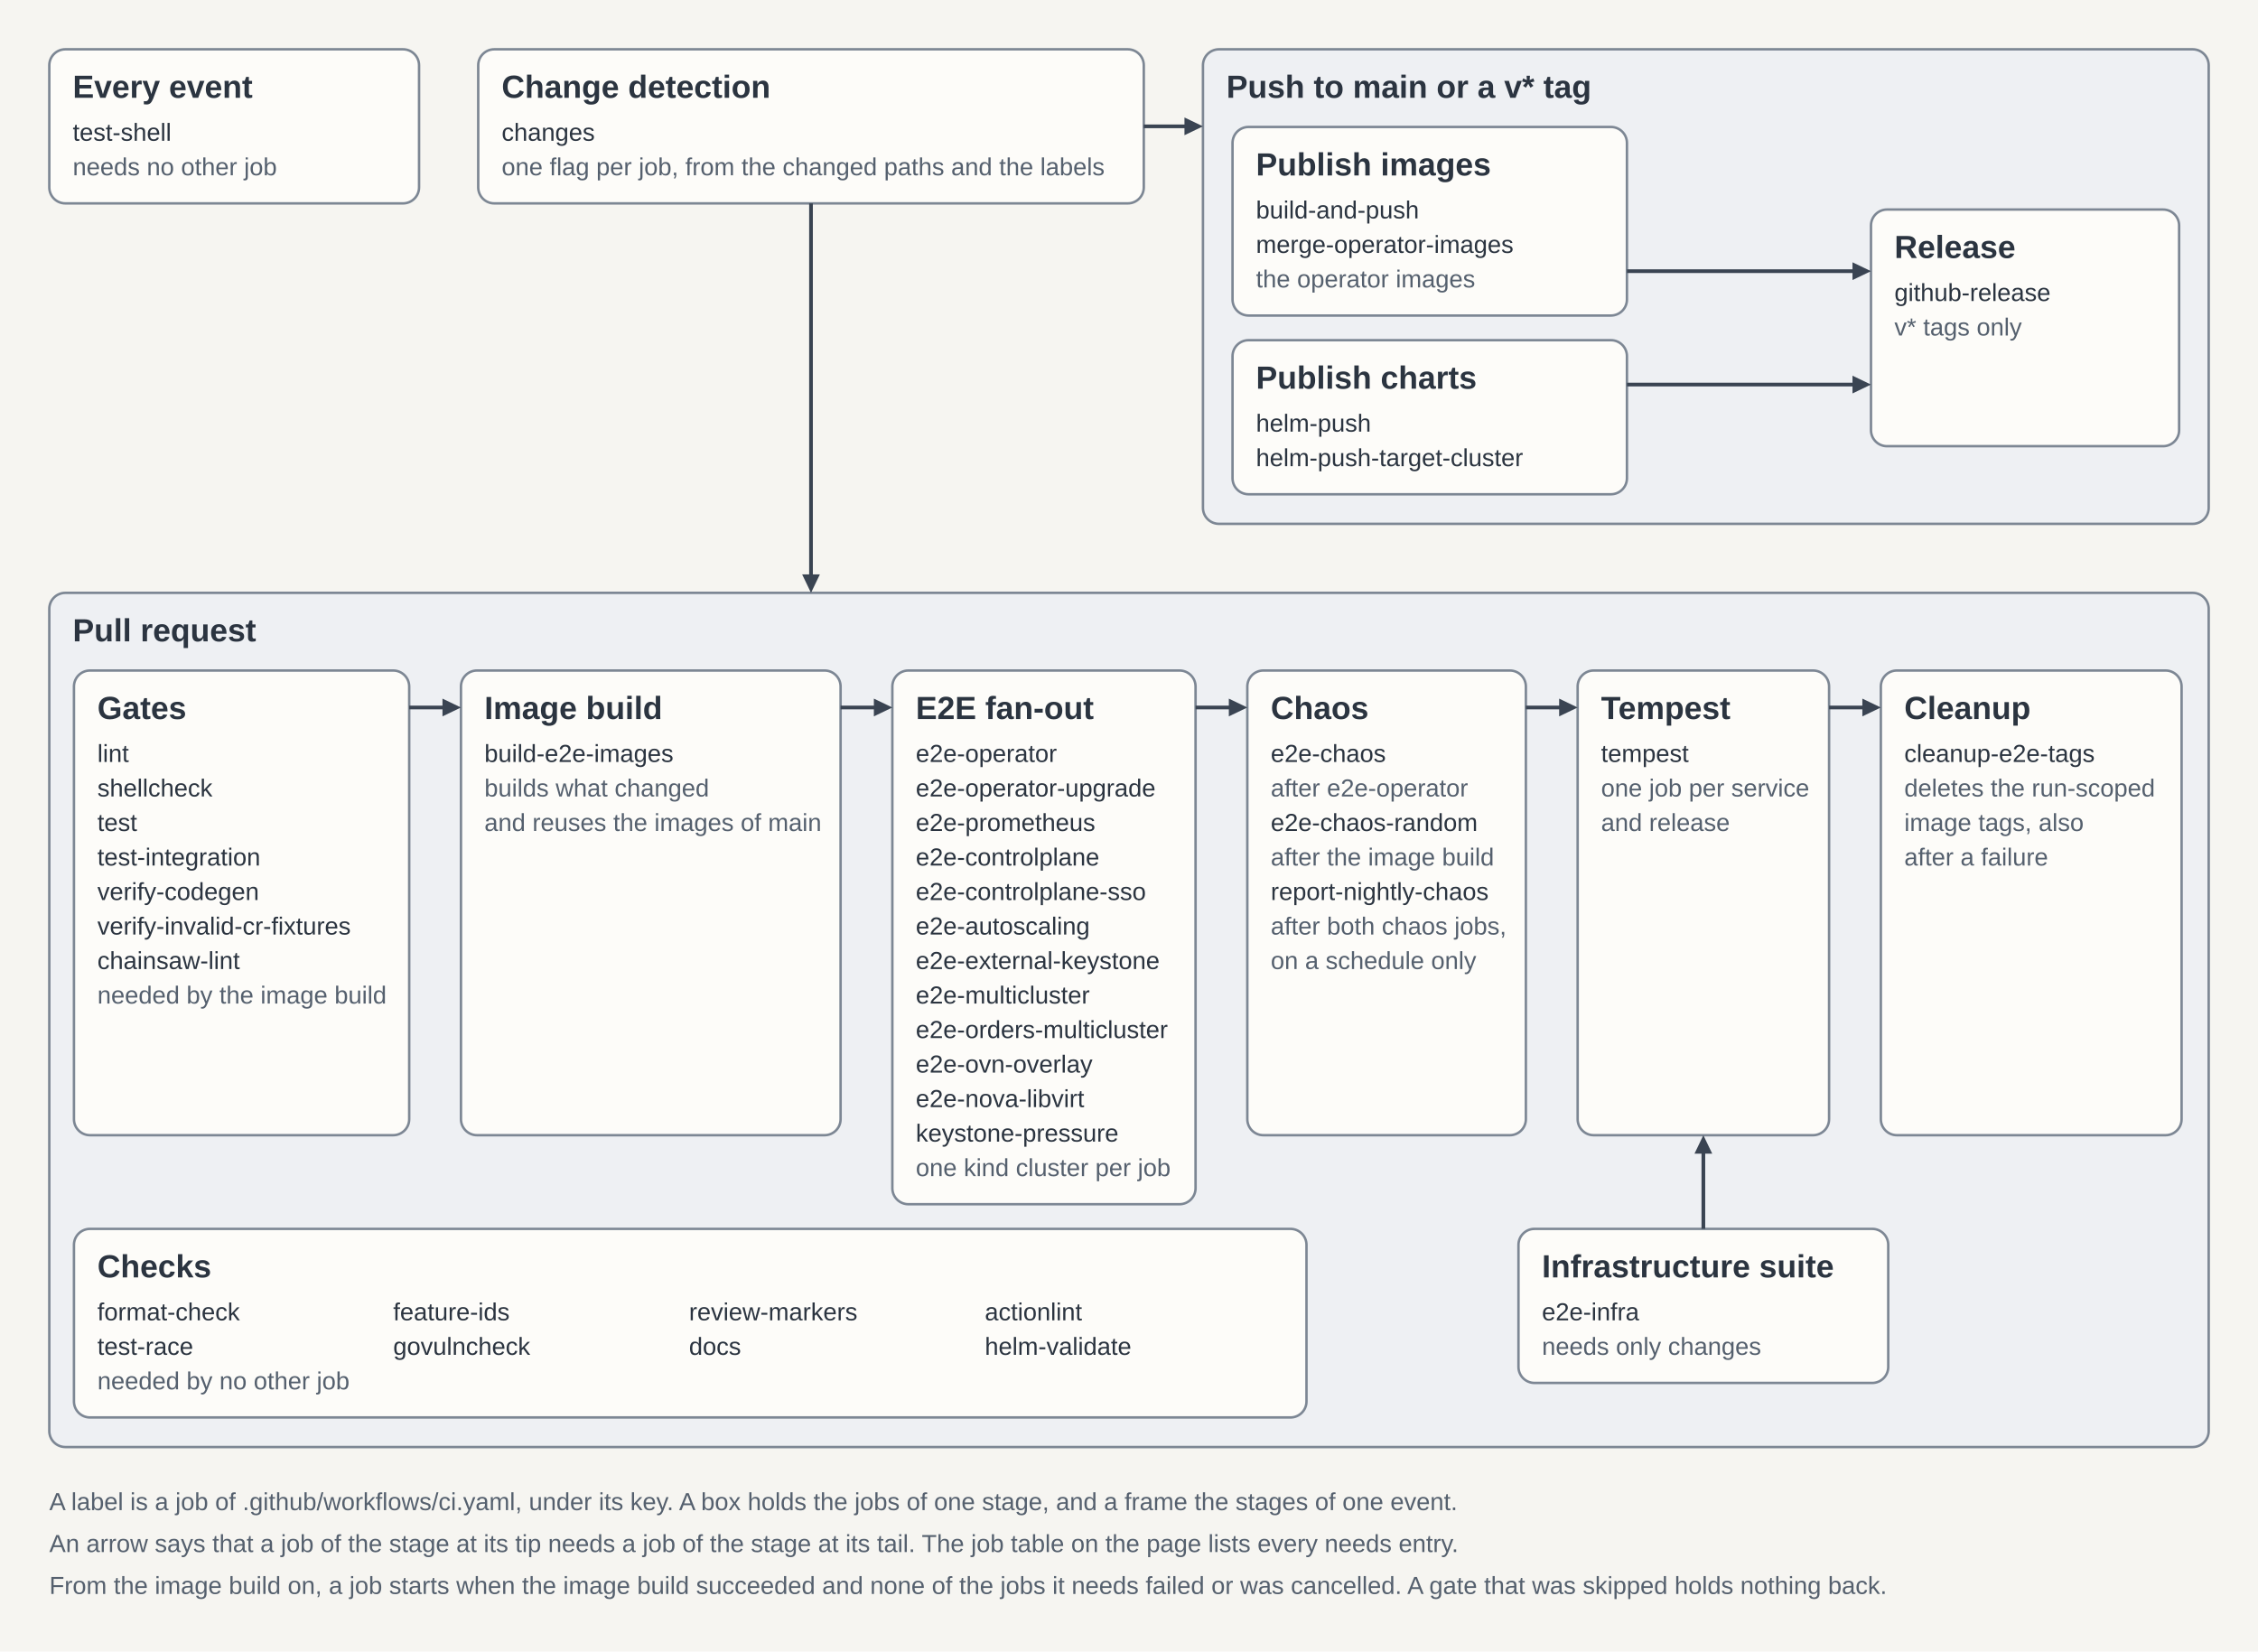
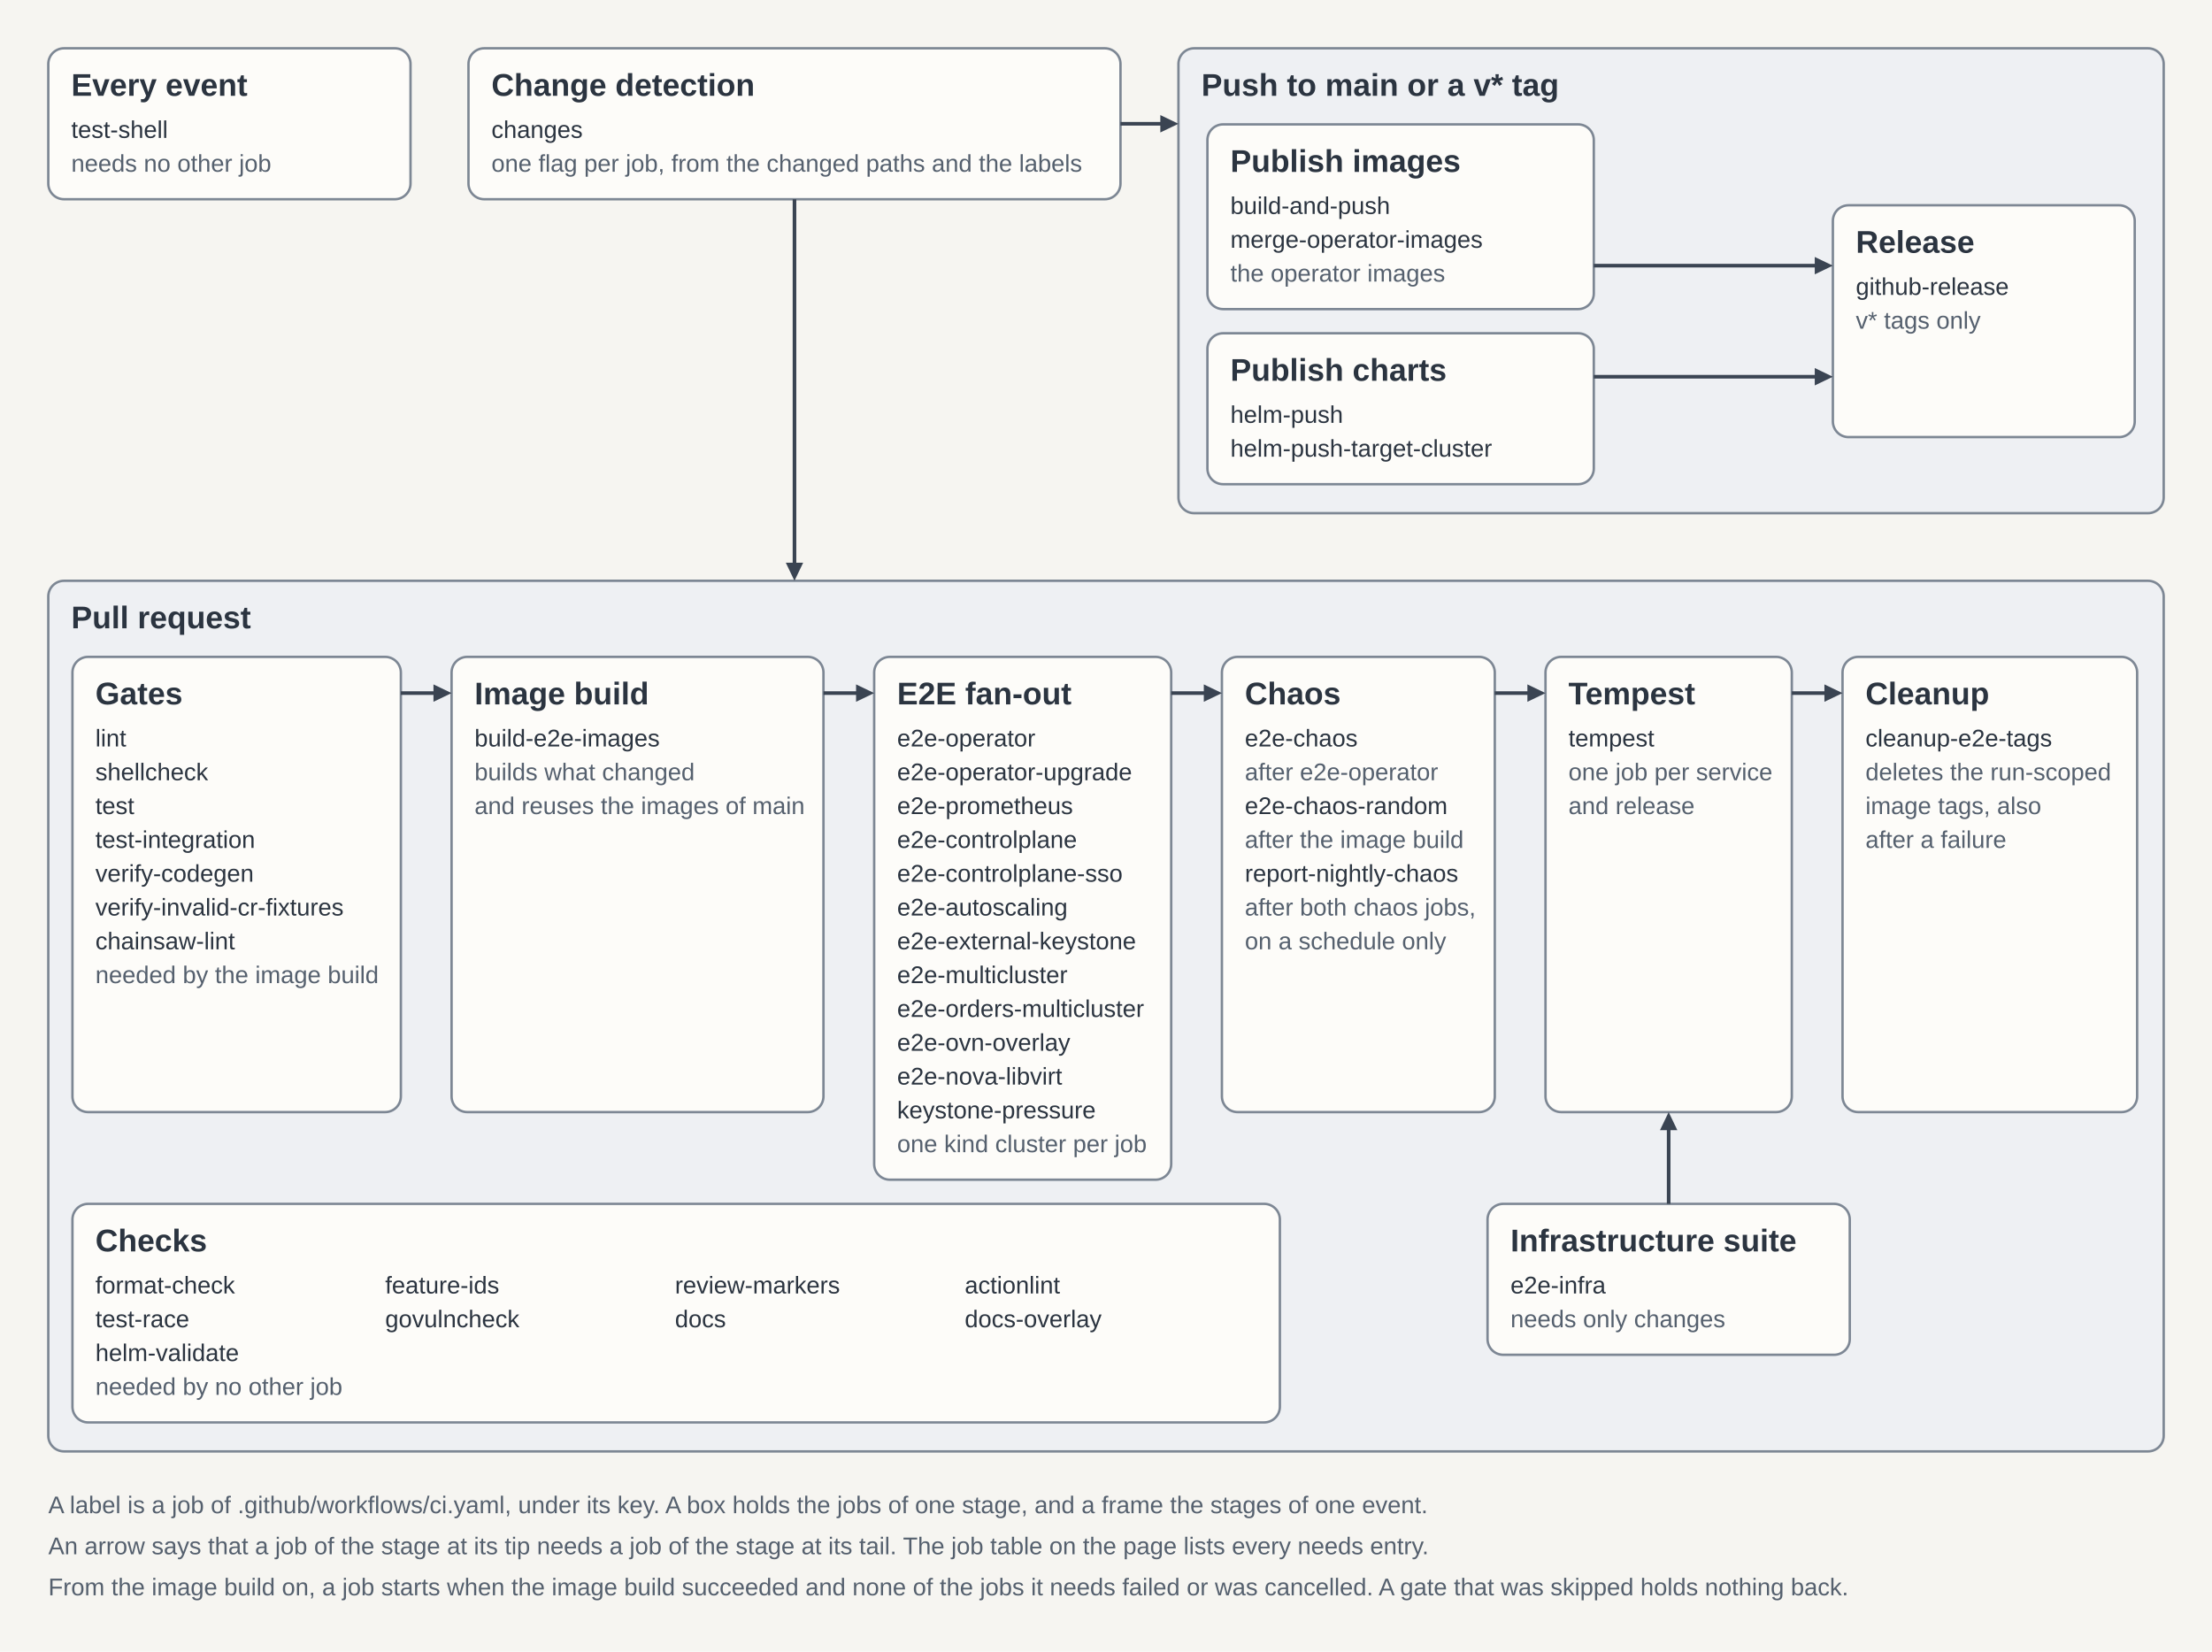
- <svg xmlns="http://www.w3.org/2000/svg" width="1832" height="1340" viewBox="0 0 1832 1340" font-family="'IBM Plex Sans', Arial, Helvetica, sans-serif" role="img" aria-label="CI stage overview">
-   <rect width="1832" height="1340" fill="#F6F5F1" />
+ <svg xmlns="http://www.w3.org/2000/svg" width="1832" height="1368" viewBox="0 0 1832 1368" font-family="'IBM Plex Sans', Arial, Helvetica, sans-serif" role="img" aria-label="CI stage overview">
+   <rect width="1832" height="1368" fill="#F6F5F1" />
  <rect x="40" y="40" width="300" height="125" rx="13" fill="#FDFCF9" stroke="#7D8794" stroke-width="2" />
  <text x="59" y="79.36" font-size="26" font-weight="700" fill="#2B3440">Every event</text>
  <text x="59" y="114.2" font-size="20" font-weight="400" fill="#2B3440">test-shell</text>
  <text x="59" y="142.2" font-size="20" font-weight="400" fill="#55606E">needs no other job</text>
  <rect x="388" y="40" width="540" height="125" rx="13" fill="#FDFCF9" stroke="#7D8794" stroke-width="2" />
  <text x="407" y="79.36" font-size="26" font-weight="700" fill="#2B3440">Change detection</text>
  <text x="407" y="114.2" font-size="20" font-weight="400" fill="#2B3440">changes</text>
  <text x="407" y="142.2" font-size="20" font-weight="400" fill="#55606E">one flag per job, from the changed paths and the labels</text>
  <rect x="976" y="40" width="816" height="385" rx="13" fill="#EEF0F3" stroke="#7D8794" stroke-width="2" />
  <text x="995" y="79.36" font-size="26" font-weight="700" fill="#2B3440">Push to main or a v* tag</text>
  <rect x="1000" y="103" width="320" height="153" rx="13" fill="#FDFCF9" stroke="#7D8794" stroke-width="2" />
  <text x="1019" y="142.36" font-size="26" font-weight="700" fill="#2B3440">Publish images</text>
  <text x="1019" y="177.2" font-size="20" font-weight="400" fill="#2B3440">build-and-push</text>
  <text x="1019" y="205.2" font-size="20" font-weight="400" fill="#2B3440">merge-operator-images</text>
  <text x="1019" y="233.2" font-size="20" font-weight="400" fill="#55606E">the operator images</text>
  <rect x="1000" y="276" width="320" height="125" rx="13" fill="#FDFCF9" stroke="#7D8794" stroke-width="2" />
  <text x="1019" y="315.36" font-size="26" font-weight="700" fill="#2B3440">Publish charts</text>
  <text x="1019" y="350.2" font-size="20" font-weight="400" fill="#2B3440">helm-push</text>
  <text x="1019" y="378.2" font-size="20" font-weight="400" fill="#2B3440">helm-push-target-cluster</text>
  <rect x="1518" y="170" width="250" height="192" rx="13" fill="#FDFCF9" stroke="#7D8794" stroke-width="2" />
  <text x="1537" y="209.36" font-size="26" font-weight="700" fill="#2B3440">Release</text>
  <text x="1537" y="244.2" font-size="20" font-weight="400" fill="#2B3440">github-release</text>
  <text x="1537" y="272.2" font-size="20" font-weight="400" fill="#55606E">v* tags only</text>
-   <rect x="40" y="481" width="1752" height="693" rx="13" fill="#EEF0F3" stroke="#7D8794" stroke-width="2" />
+   <rect x="40" y="481" width="1752" height="721" rx="13" fill="#EEF0F3" stroke="#7D8794" stroke-width="2" />
  <text x="59" y="520.36" font-size="26" font-weight="700" fill="#2B3440">Pull request</text>
  <rect x="60" y="544" width="272" height="377" rx="13" fill="#FDFCF9" stroke="#7D8794" stroke-width="2" />
  <text x="79" y="583.36" font-size="26" font-weight="700" fill="#2B3440">Gates</text>
  <text x="79" y="618.2" font-size="20" font-weight="400" fill="#2B3440">lint</text>
  <text x="79" y="646.2" font-size="20" font-weight="400" fill="#2B3440">shellcheck</text>
  <text x="79" y="674.2" font-size="20" font-weight="400" fill="#2B3440">test</text>
  <text x="79" y="702.2" font-size="20" font-weight="400" fill="#2B3440">test-integration</text>
  <text x="79" y="730.2" font-size="20" font-weight="400" fill="#2B3440">verify-codegen</text>
  <text x="79" y="758.2" font-size="20" font-weight="400" fill="#2B3440">verify-invalid-cr-fixtures</text>
  <text x="79" y="786.2" font-size="20" font-weight="400" fill="#2B3440">chainsaw-lint</text>
  <text x="79" y="814.2" font-size="20" font-weight="400" fill="#55606E">needed by the image build</text>
  <rect x="374" y="544" width="308" height="377" rx="13" fill="#FDFCF9" stroke="#7D8794" stroke-width="2" />
  <text x="393" y="583.36" font-size="26" font-weight="700" fill="#2B3440">Image build</text>
  <text x="393" y="618.2" font-size="20" font-weight="400" fill="#2B3440">build-e2e-images</text>
  <text x="393" y="646.2" font-size="20" font-weight="400" fill="#55606E">builds what changed</text>
  <text x="393" y="674.2" font-size="20" font-weight="400" fill="#55606E">and reuses the images of main</text>
  <rect x="724" y="544" width="246" height="433" rx="13" fill="#FDFCF9" stroke="#7D8794" stroke-width="2" />
  <text x="743" y="583.36" font-size="26" font-weight="700" fill="#2B3440">E2E fan-out</text>
  <text x="743" y="618.2" font-size="20" font-weight="400" fill="#2B3440">e2e-operator</text>
  <text x="743" y="646.2" font-size="20" font-weight="400" fill="#2B3440">e2e-operator-upgrade</text>
  <text x="743" y="674.2" font-size="20" font-weight="400" fill="#2B3440">e2e-prometheus</text>
  <text x="743" y="702.2" font-size="20" font-weight="400" fill="#2B3440">e2e-controlplane</text>
  <text x="743" y="730.2" font-size="20" font-weight="400" fill="#2B3440">e2e-controlplane-sso</text>
  <text x="743" y="758.2" font-size="20" font-weight="400" fill="#2B3440">e2e-autoscaling</text>
  <text x="743" y="786.2" font-size="20" font-weight="400" fill="#2B3440">e2e-external-keystone</text>
  <text x="743" y="814.2" font-size="20" font-weight="400" fill="#2B3440">e2e-multicluster</text>
  <text x="743" y="842.2" font-size="20" font-weight="400" fill="#2B3440">e2e-orders-multicluster</text>
  <text x="743" y="870.2" font-size="20" font-weight="400" fill="#2B3440">e2e-ovn-overlay</text>
  <text x="743" y="898.2" font-size="20" font-weight="400" fill="#2B3440">e2e-nova-libvirt</text>
  <text x="743" y="926.2" font-size="20" font-weight="400" fill="#2B3440">keystone-pressure</text>
  <text x="743" y="954.2" font-size="20" font-weight="400" fill="#55606E">one kind cluster per job</text>
  <rect x="1012" y="544" width="226" height="377" rx="13" fill="#FDFCF9" stroke="#7D8794" stroke-width="2" />
  <text x="1031" y="583.36" font-size="26" font-weight="700" fill="#2B3440">Chaos</text>
  <text x="1031" y="618.2" font-size="20" font-weight="400" fill="#2B3440">e2e-chaos</text>
  <text x="1031" y="646.2" font-size="20" font-weight="400" fill="#55606E">after e2e-operator</text>
  <text x="1031" y="674.2" font-size="20" font-weight="400" fill="#2B3440">e2e-chaos-random</text>
  <text x="1031" y="702.2" font-size="20" font-weight="400" fill="#55606E">after the image build</text>
  <text x="1031" y="730.2" font-size="20" font-weight="400" fill="#2B3440">report-nightly-chaos</text>
  <text x="1031" y="758.2" font-size="20" font-weight="400" fill="#55606E">after both chaos jobs,</text>
  <text x="1031" y="786.2" font-size="20" font-weight="400" fill="#55606E">on a schedule only</text>
  <rect x="1280" y="544" width="204" height="377" rx="13" fill="#FDFCF9" stroke="#7D8794" stroke-width="2" />
  <text x="1299" y="583.36" font-size="26" font-weight="700" fill="#2B3440">Tempest</text>
  <text x="1299" y="618.2" font-size="20" font-weight="400" fill="#2B3440">tempest</text>
  <text x="1299" y="646.2" font-size="20" font-weight="400" fill="#55606E">one job per service</text>
  <text x="1299" y="674.2" font-size="20" font-weight="400" fill="#55606E">and release</text>
  <rect x="1526" y="544" width="244" height="377" rx="13" fill="#FDFCF9" stroke="#7D8794" stroke-width="2" />
  <text x="1545" y="583.36" font-size="26" font-weight="700" fill="#2B3440">Cleanup</text>
  <text x="1545" y="618.2" font-size="20" font-weight="400" fill="#2B3440">cleanup-e2e-tags</text>
  <text x="1545" y="646.2" font-size="20" font-weight="400" fill="#55606E">deletes the run-scoped</text>
  <text x="1545" y="674.2" font-size="20" font-weight="400" fill="#55606E">image tags, also</text>
  <text x="1545" y="702.2" font-size="20" font-weight="400" fill="#55606E">after a failure</text>
-   <rect x="60" y="997" width="1000" height="153" rx="13" fill="#FDFCF9" stroke="#7D8794" stroke-width="2" />
+   <rect x="60" y="997" width="1000" height="181" rx="13" fill="#FDFCF9" stroke="#7D8794" stroke-width="2" />
  <text x="79" y="1036.36" font-size="26" font-weight="700" fill="#2B3440">Checks</text>
  <text x="79" y="1071.2" font-size="20" font-weight="400" fill="#2B3440">format-check</text>
  <text x="319" y="1071.2" font-size="20" font-weight="400" fill="#2B3440">feature-ids</text>
  <text x="559" y="1071.2" font-size="20" font-weight="400" fill="#2B3440">review-markers</text>
  <text x="799" y="1071.2" font-size="20" font-weight="400" fill="#2B3440">actionlint</text>
  <text x="79" y="1099.2" font-size="20" font-weight="400" fill="#2B3440">test-race</text>
  <text x="319" y="1099.2" font-size="20" font-weight="400" fill="#2B3440">govulncheck</text>
  <text x="559" y="1099.2" font-size="20" font-weight="400" fill="#2B3440">docs</text>
-   <text x="799" y="1099.2" font-size="20" font-weight="400" fill="#2B3440">helm-validate</text>
-   <text x="79" y="1127.2" font-size="20" font-weight="400" fill="#55606E">needed by no other job</text>
+   <text x="799" y="1099.2" font-size="20" font-weight="400" fill="#2B3440">docs-overlay</text>
+   <text x="79" y="1127.2" font-size="20" font-weight="400" fill="#2B3440">helm-validate</text>
+   <text x="79" y="1155.2" font-size="20" font-weight="400" fill="#55606E">needed by no other job</text>
  <rect x="1232" y="997" width="300" height="125" rx="13" fill="#FDFCF9" stroke="#7D8794" stroke-width="2" />
  <text x="1251" y="1036.36" font-size="26" font-weight="700" fill="#2B3440">Infrastructure suite</text>
  <text x="1251" y="1071.2" font-size="20" font-weight="400" fill="#2B3440">e2e-infra</text>
  <text x="1251" y="1099.2" font-size="20" font-weight="400" fill="#55606E">needs only changes</text>
  <polyline points="658,165 658,470.5" fill="none" stroke="#3A4452" stroke-width="3" />
  <polygon points="658,481 650.8,466 665.2,466" fill="#3A4452" />
  <polyline points="928,102.5 965.5,102.5" fill="none" stroke="#3A4452" stroke-width="3" />
  <polygon points="976,102.5 961,109.7 961,95.3" fill="#3A4452" />
  <polyline points="332,574 363.5,574" fill="none" stroke="#3A4452" stroke-width="3" />
  <polygon points="374,574 359,581.2 359,566.8" fill="#3A4452" />
  <polyline points="682,574 713.5,574" fill="none" stroke="#3A4452" stroke-width="3" />
  <polygon points="724,574 709,581.2 709,566.8" fill="#3A4452" />
  <polyline points="970,574 1001.5,574" fill="none" stroke="#3A4452" stroke-width="3" />
  <polygon points="1012,574 997,581.2 997,566.8" fill="#3A4452" />
  <polyline points="1238,574 1269.5,574" fill="none" stroke="#3A4452" stroke-width="3" />
  <polygon points="1280,574 1265,581.2 1265,566.8" fill="#3A4452" />
  <polyline points="1484,574 1515.5,574" fill="none" stroke="#3A4452" stroke-width="3" />
  <polygon points="1526,574 1511,581.2 1511,566.8" fill="#3A4452" />
  <polyline points="1382,997 1382,931.5" fill="none" stroke="#3A4452" stroke-width="3" />
  <polygon points="1382,921 1389.2,936 1374.8,936" fill="#3A4452" />
  <polyline points="1320,220 1507.5,220" fill="none" stroke="#3A4452" stroke-width="3" />
  <polygon points="1518,220 1503,227.2 1503,212.8" fill="#3A4452" />
  <polyline points="1320,312 1507.5,312" fill="none" stroke="#3A4452" stroke-width="3" />
  <polygon points="1518,312 1503,319.2 1503,304.8" fill="#3A4452" />
-   <text x="40" y="1225.2" font-size="20" font-weight="400" fill="#55606E">A label is a job of .github/workflows/ci.yaml, under its key. A box holds the jobs of one stage, and a frame the stages of one event.</text>
-   <text x="40" y="1259.2" font-size="20" font-weight="400" fill="#55606E">An arrow says that a job of the stage at its tip needs a job of the stage at its tail. The job table on the page lists every needs entry.</text>
-   <text x="40" y="1293.2" font-size="20" font-weight="400" fill="#55606E">From the image build on, a job starts when the image build succeeded and none of the jobs it needs failed or was cancelled. A gate that was skipped holds nothing back.</text>
+   <text x="40" y="1253.2" font-size="20" font-weight="400" fill="#55606E">A label is a job of .github/workflows/ci.yaml, under its key. A box holds the jobs of one stage, and a frame the stages of one event.</text>
+   <text x="40" y="1287.2" font-size="20" font-weight="400" fill="#55606E">An arrow says that a job of the stage at its tip needs a job of the stage at its tail. The job table on the page lists every needs entry.</text>
+   <text x="40" y="1321.2" font-size="20" font-weight="400" fill="#55606E">From the image build on, a job starts when the image build succeeded and none of the jobs it needs failed or was cancelled. A gate that was skipped holds nothing back.</text>
</svg>
